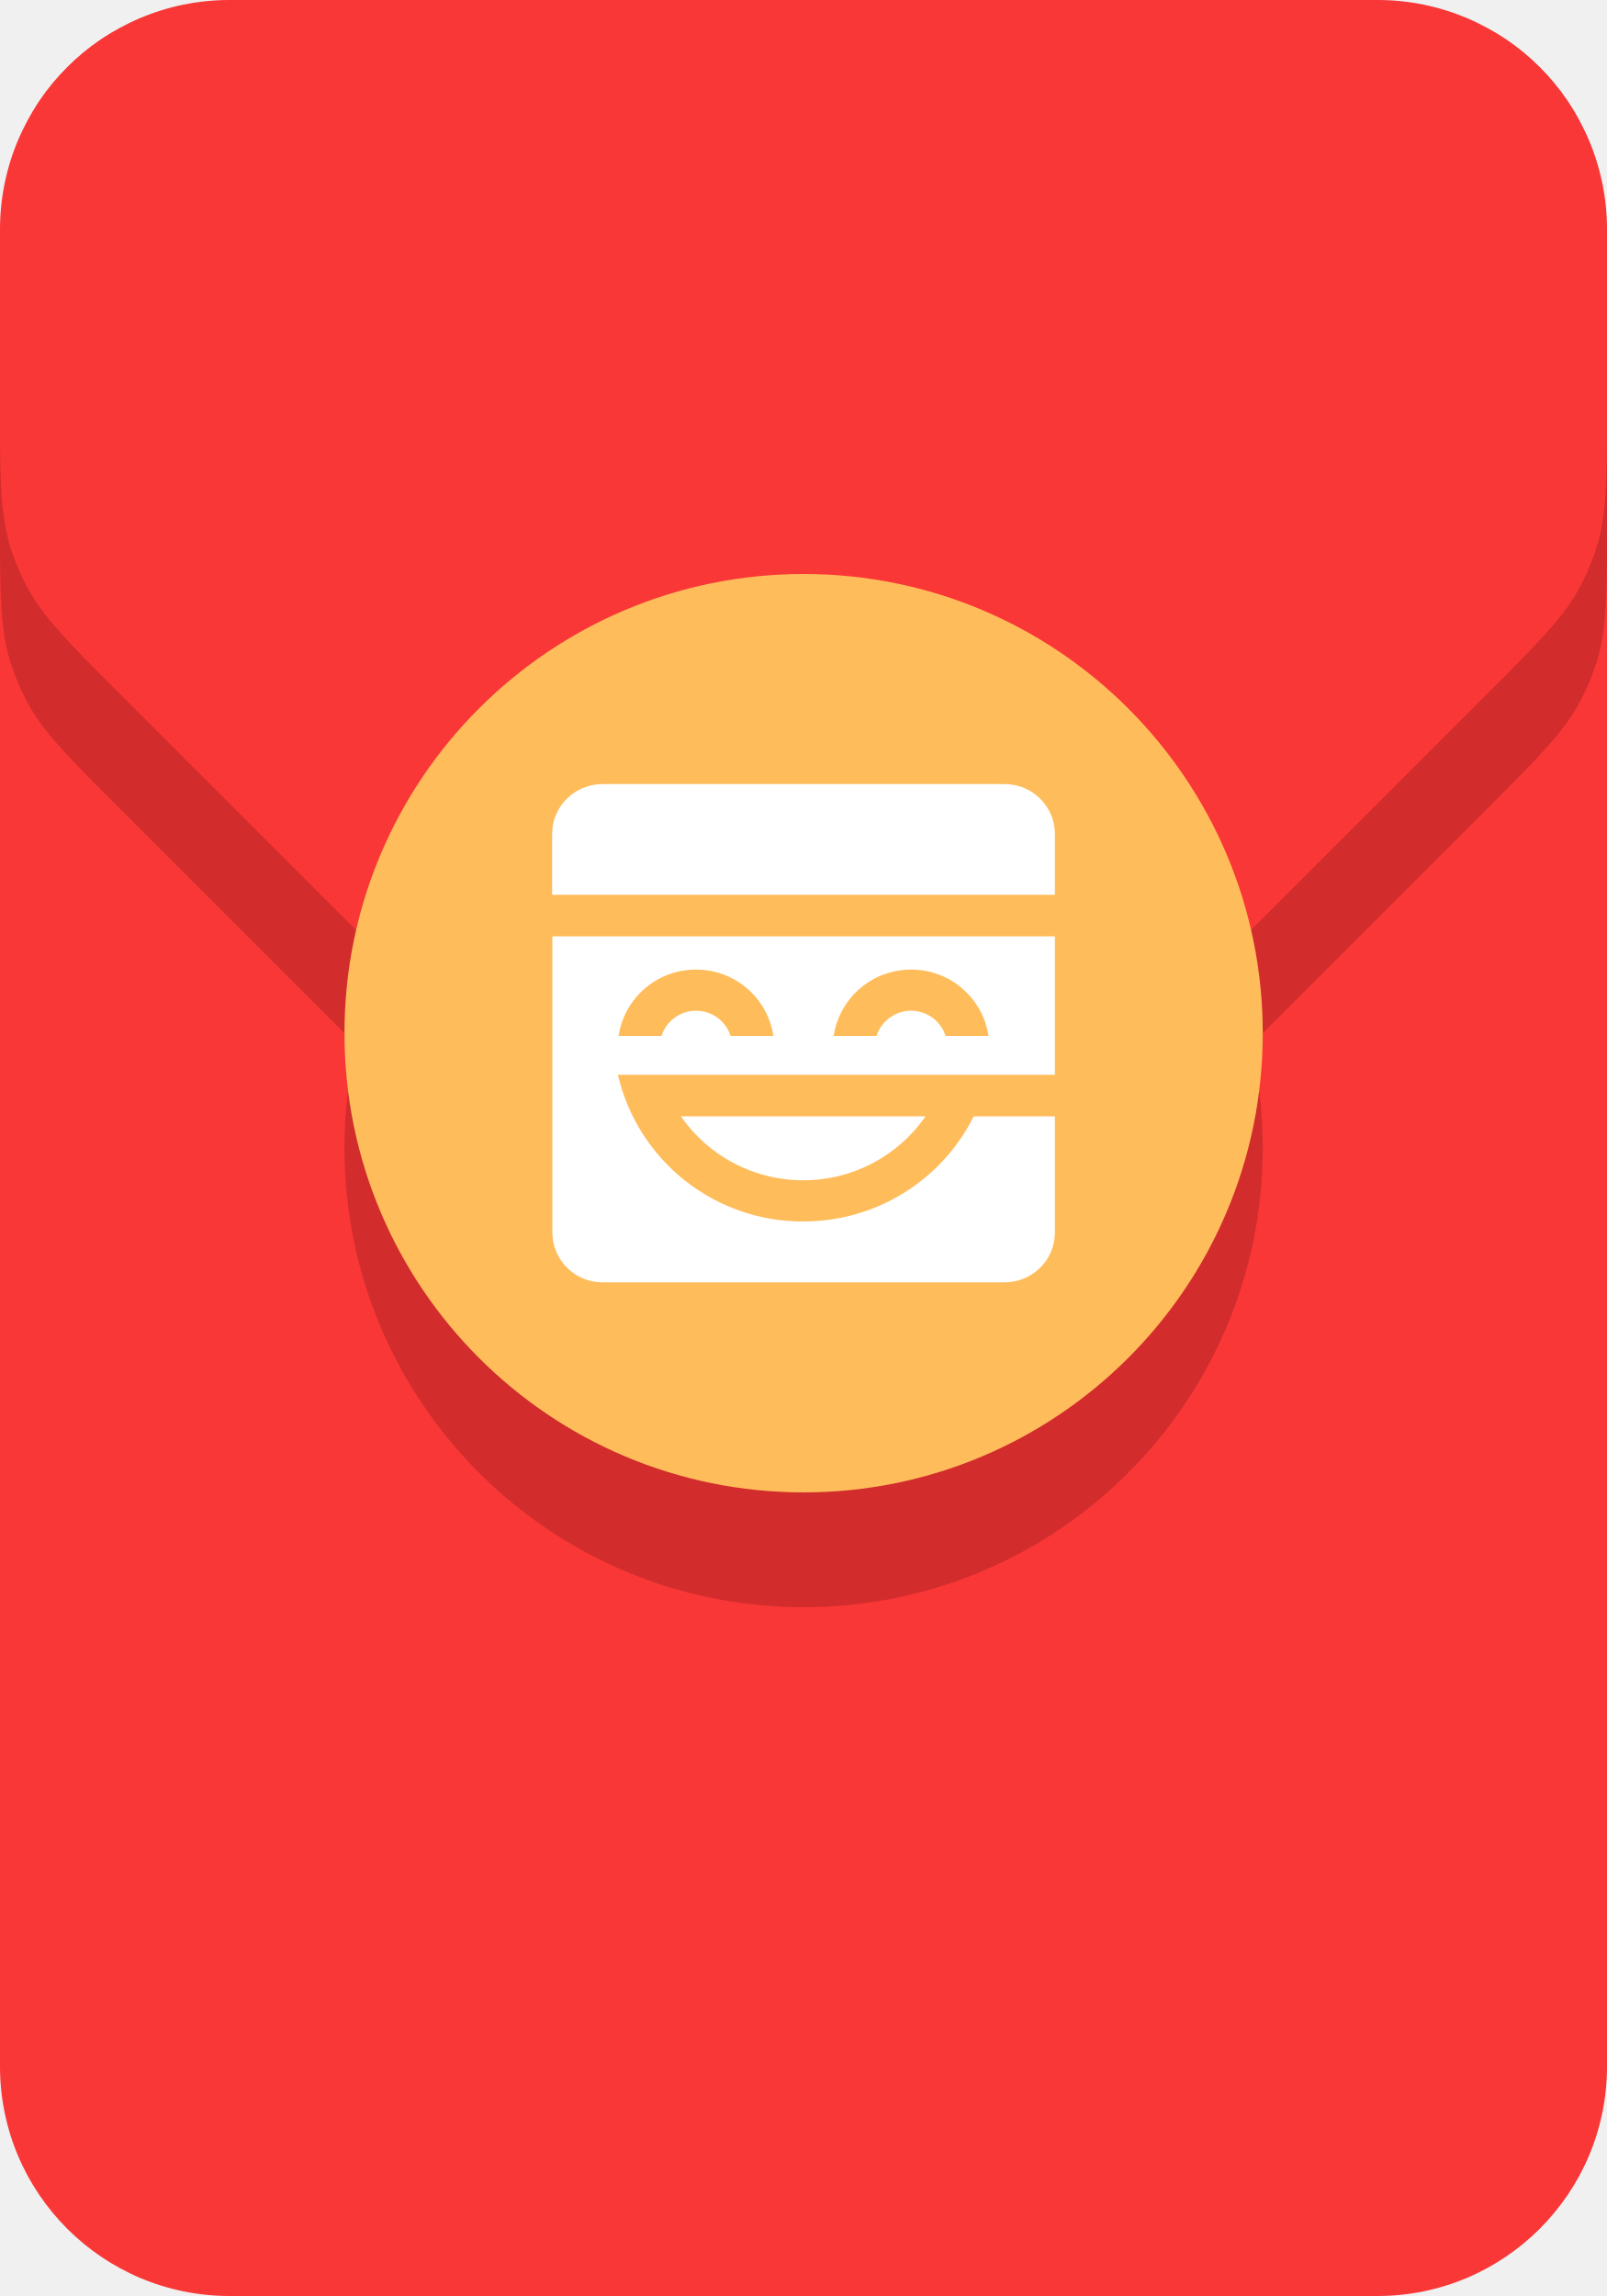
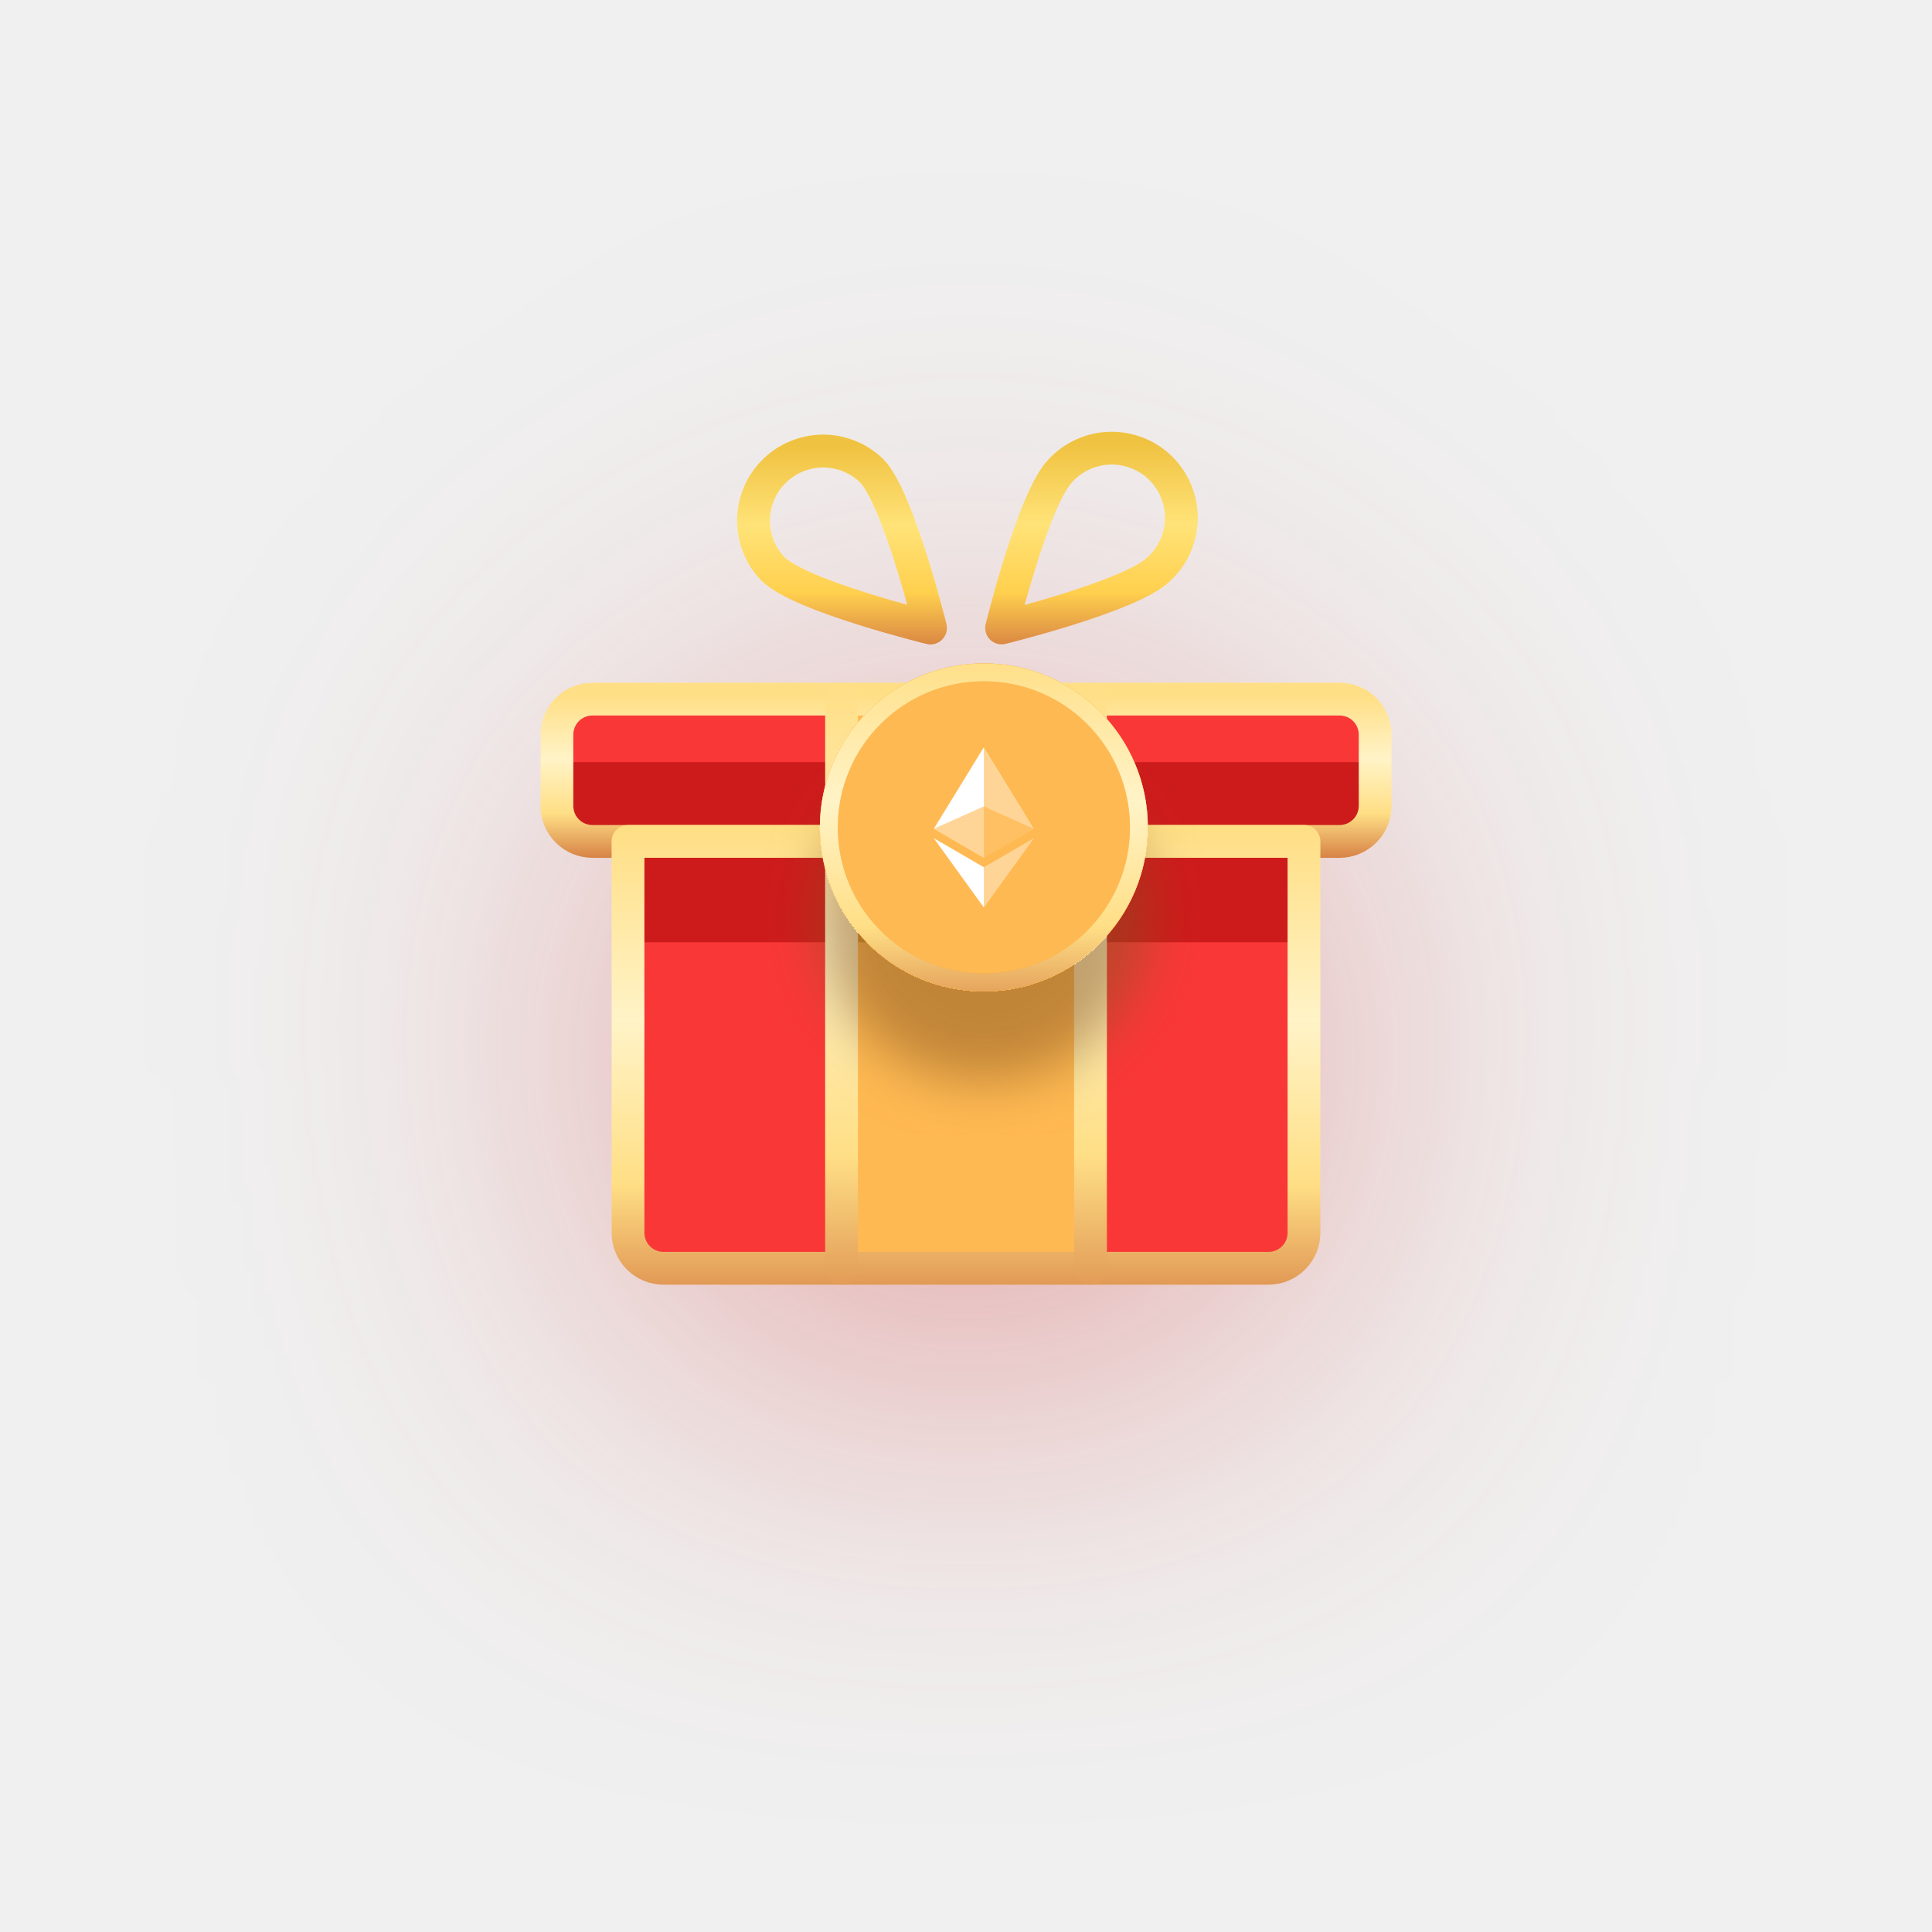
- <svg xmlns="http://www.w3.org/2000/svg" width="14" height="20" fill="none">
-   <rect width="14" height="20" fill="#F93737" rx="2" />
-   <path fill="#C82929" d="M0 4.536c0-1.439 0-2.158.353-2.67a2 2 0 0 1 .513-.513C1.378 1 2.097 1 3.536 1h6.928c1.439 0 2.158 0 2.67.353a2 2 0 0 1 .513.513C14 2.378 14 3.097 14 4.536c0 .626 0 .94-.09 1.23a2.006 2.006 0 0 1-.14.336c-.141.269-.362.49-.806.934l-1.792 1.792c-.579.578-.867.868-1.235 1.02C9.569 10 9.16 10 8.343 10H5.657c-.818 0-1.226 0-1.594-.152-.367-.152-.657-.442-1.235-1.02L1.036 7.036C.592 6.592.37 6.37.23 6.102a2 2 0 0 1-.14-.337C0 5.475 0 5.162 0 4.535Z" opacity=".8" />
-   <path fill="#F93737" d="M0 3.536C0 2.097 0 1.378.353.866A2 2 0 0 1 .866.353C1.378 0 2.097 0 3.536 0h6.928c1.439 0 2.158 0 2.67.353a2 2 0 0 1 .513.513C14 1.378 14 2.097 14 3.536c0 .626 0 .94-.09 1.23a2.006 2.006 0 0 1-.14.336c-.141.269-.362.49-.806.934l-1.792 1.792c-.579.578-.867.868-1.235 1.02C9.569 9 9.16 9 8.343 9H5.657c-.818 0-1.226 0-1.594-.152-.367-.152-.657-.442-1.235-1.02L1.036 6.036C.592 5.592.37 5.37.23 5.102a2 2 0 0 1-.14-.337C0 4.475 0 4.162 0 3.535Z" />
-   <circle cx="7.001" cy="10" r="4" fill="#D22C2C" />
-   <path fill="#fff" fill-rule="evenodd" d="M9.19 9.156v1.206H5.383a1.652 1.652 0 0 0 1.615 1.278c.651 0 1.215-.373 1.485-.916h.707v1.012c0 .24-.196.434-.438.434H5.25a.436.436 0 0 1-.438-.434v-2.58h4.38Zm-1.127 1.568a1.291 1.291 0 0 1-1.065.557c-.443 0-.833-.22-1.066-.557h2.13Zm-2-1.278a.68.68 0 0 0-.674.578h.374a.316.316 0 0 1 .602 0h.373a.68.68 0 0 0-.674-.578Zm1.874 0a.68.68 0 0 0-.674.578h.373a.316.316 0 0 1 .602 0h.374a.68.68 0 0 0-.675-.578Zm.815-1.616c.242 0 .438.194.438.434v.53H4.81v-.53c0-.24.197-.434.439-.434h3.503Z" clip-rule="evenodd" />
-   <circle cx="7.001" cy="9" r="4" fill="#FFBC5A" />
-   <path fill="#fff" fill-rule="evenodd" d="M9.19 8.156v1.206H5.383a1.652 1.652 0 0 0 1.615 1.278c.651 0 1.215-.373 1.485-.916h.707v1.012c0 .24-.196.434-.438.434H5.25a.436.436 0 0 1-.438-.434v-2.58h4.38ZM8.063 9.724a1.291 1.291 0 0 1-1.065.557c-.443 0-.833-.22-1.066-.557h2.13Zm-2-1.278a.68.68 0 0 0-.674.578h.374a.316.316 0 0 1 .602 0h.373a.68.68 0 0 0-.674-.578Zm1.874 0a.68.68 0 0 0-.674.578h.373a.316.316 0 0 1 .602 0h.374a.68.68 0 0 0-.675-.578Zm.815-1.616c.242 0 .438.194.438.434v.53H4.81v-.53c0-.24.197-.434.439-.434h3.503Z" clip-rule="evenodd" />
+ <svg xmlns="http://www.w3.org/2000/svg" width="36" height="36" viewBox="0 0 36 36" fill="none">
+   <g filter="url(#filter0_d_11276_1901)">
+     <path fill-rule="evenodd" clip-rule="evenodd" d="M25.573 15.269C25.607 15.189 25.624 15.102 25.624 15.015V13.689C25.624 13.514 25.554 13.345 25.43 13.221C25.305 13.096 25.137 13.027 24.961 13.027H11.04C10.864 13.027 10.695 13.096 10.571 13.221C10.447 13.345 10.377 13.514 10.377 13.689V15.015C10.377 15.102 10.394 15.189 10.427 15.269C10.46 15.35 10.509 15.423 10.571 15.484C10.632 15.546 10.705 15.595 10.786 15.628C10.866 15.661 10.953 15.679 11.04 15.679H11.703V22.971C11.703 23.058 11.72 23.144 11.753 23.224C11.787 23.305 11.835 23.378 11.897 23.439C11.959 23.501 12.032 23.55 12.112 23.583C12.193 23.616 12.279 23.633 12.366 23.633H23.635C23.811 23.633 23.98 23.563 24.104 23.439C24.229 23.315 24.299 23.146 24.299 22.971V15.679H24.961C25.048 15.679 25.134 15.661 25.215 15.628C25.295 15.595 25.368 15.546 25.43 15.484C25.491 15.423 25.54 15.35 25.573 15.269Z" fill="#4B4B4B" />
+     <path d="M21.598 10.6C21.091 11.107 18.663 11.701 18.663 11.701C18.663 11.701 19.26 9.273 19.764 8.766C19.883 8.638 20.026 8.535 20.185 8.464C20.345 8.393 20.517 8.354 20.691 8.351C20.866 8.348 21.039 8.38 21.201 8.445C21.363 8.51 21.51 8.607 21.634 8.731C21.757 8.854 21.854 9.002 21.919 9.163C21.985 9.325 22.017 9.499 22.013 9.673C22.01 9.848 21.971 10.02 21.9 10.179C21.829 10.339 21.726 10.481 21.598 10.6Z" stroke="black" stroke-width="0.5" stroke-linecap="round" stroke-linejoin="round" />
+     <path d="M14.403 10.6C14.909 11.107 17.337 11.701 17.337 11.701C17.337 11.701 16.74 9.273 16.237 8.767C15.992 8.532 15.665 8.402 15.325 8.405C14.986 8.409 14.661 8.545 14.421 8.785C14.181 9.026 14.044 9.35 14.041 9.69C14.038 10.029 14.168 10.357 14.403 10.601V10.6Z" stroke="black" stroke-width="0.5" stroke-linecap="round" stroke-linejoin="round" />
+   </g>
+   <path d="M24.298 22.971C24.298 23.146 24.228 23.315 24.104 23.439C23.979 23.563 23.811 23.633 23.635 23.633H12.366C12.278 23.633 12.192 23.616 12.112 23.583C12.031 23.55 11.958 23.501 11.896 23.439C11.835 23.378 11.786 23.305 11.753 23.224C11.719 23.144 11.702 23.058 11.702 22.971V15.678H24.297L24.298 22.971Z" fill="#F93737" />
+   <path d="M24.298 15.678H11.702V17.558H24.297V15.678H24.298Z" fill="#CD1B1B" />
+   <path d="M25.624 15.015C25.624 15.102 25.607 15.189 25.573 15.269C25.54 15.35 25.491 15.423 25.43 15.484C25.368 15.546 25.295 15.595 25.215 15.628C25.134 15.661 25.048 15.679 24.961 15.679H11.04C10.953 15.679 10.866 15.661 10.786 15.628C10.705 15.595 10.632 15.546 10.571 15.484C10.509 15.423 10.46 15.35 10.427 15.269C10.394 15.189 10.377 15.102 10.377 15.015V13.689C10.377 13.514 10.447 13.345 10.571 13.221C10.695 13.096 10.864 13.027 11.04 13.027H24.961C25.137 13.027 25.305 13.096 25.43 13.221C25.554 13.345 25.624 13.514 25.624 13.689V15.016V15.015Z" fill="#CD1B1B" />
+   <path d="M25.624 14.201V13.689C25.624 13.514 25.554 13.345 25.43 13.221C25.305 13.096 25.137 13.027 24.961 13.027H11.04C10.864 13.027 10.695 13.096 10.571 13.221C10.447 13.345 10.377 13.514 10.377 13.689V14.201H25.624Z" fill="#F93737" />
+   <path d="M20.321 13.027H15.681V15.679H20.321V13.027Z" fill="#D8922C" />
+   <path d="M20.321 13.027H15.681V14.201H20.321V13.027Z" fill="#FFB952" />
+   <path d="M20.321 15.678H15.681V23.633H20.321V15.678Z" fill="#FFB952" />
+   <path d="M20.321 15.678H15.681V17.558H20.321V15.678Z" fill="#D8922C" />
+   <path d="M25.624 15.015C25.624 15.102 25.607 15.189 25.573 15.269C25.54 15.35 25.491 15.423 25.43 15.484C25.368 15.546 25.295 15.595 25.215 15.628C25.134 15.661 25.048 15.679 24.961 15.679H11.04C10.953 15.679 10.866 15.661 10.786 15.628C10.705 15.595 10.632 15.546 10.571 15.484C10.509 15.423 10.46 15.35 10.427 15.269C10.394 15.189 10.377 15.102 10.377 15.015V13.689C10.377 13.514 10.447 13.345 10.571 13.221C10.695 13.096 10.864 13.027 11.04 13.027H24.961C25.137 13.027 25.305 13.096 25.43 13.221C25.554 13.345 25.624 13.514 25.624 13.689V15.016V15.015Z" stroke="url(#paint0_linear_11276_1901)" stroke-width="0.611" stroke-linecap="round" stroke-linejoin="round" />
+   <path d="M24.298 22.971C24.298 23.146 24.228 23.315 24.104 23.439C23.979 23.563 23.811 23.633 23.635 23.633H12.366C12.278 23.633 12.192 23.616 12.112 23.583C12.031 23.55 11.958 23.501 11.896 23.439C11.835 23.378 11.786 23.305 11.753 23.224C11.719 23.144 11.702 23.058 11.702 22.971L11.702 15.678H24.298V22.971Z" stroke="url(#paint1_linear_11276_1901)" stroke-width="0.611" stroke-linecap="round" stroke-linejoin="round" />
+   <path d="M15.681 13.027V23.633" stroke="url(#paint2_linear_11276_1901)" stroke-width="0.611" stroke-linecap="round" stroke-linejoin="round" />
+   <path d="M20.32 23.633V13.027" stroke="url(#paint3_linear_11276_1901)" stroke-width="0.611" stroke-linecap="round" stroke-linejoin="round" />
+   <path d="M21.598 10.6C21.091 11.107 18.663 11.701 18.663 11.701C18.663 11.701 19.26 9.273 19.764 8.766C19.883 8.638 20.026 8.535 20.185 8.464C20.345 8.393 20.517 8.354 20.691 8.351C20.866 8.348 21.039 8.38 21.201 8.445C21.363 8.51 21.51 8.607 21.634 8.731C21.757 8.854 21.854 9.002 21.919 9.163C21.985 9.325 22.017 9.499 22.013 9.673C22.01 9.848 21.971 10.02 21.9 10.179C21.829 10.339 21.726 10.481 21.598 10.6Z" stroke="url(#paint4_linear_11276_1901)" stroke-width="0.611" stroke-linecap="round" stroke-linejoin="round" />
+   <path d="M14.403 10.6C14.909 11.107 17.337 11.7 17.337 11.7C17.337 11.7 16.74 9.273 16.237 8.767C15.992 8.531 15.665 8.402 15.325 8.405C14.986 8.409 14.661 8.545 14.421 8.785C14.181 9.025 14.044 9.35 14.041 9.69C14.038 10.029 14.168 10.356 14.403 10.601V10.6Z" stroke="url(#paint5_linear_11276_1901)" stroke-width="0.611" stroke-linecap="round" stroke-linejoin="round" />
+   <path d="M14.403 10.6C14.909 11.107 17.337 11.7 17.337 11.7C17.337 11.7 16.74 9.273 16.237 8.767C15.992 8.531 15.665 8.402 15.325 8.405C14.986 8.409 14.661 8.545 14.421 8.785C14.181 9.025 14.044 9.35 14.041 9.69C14.038 10.029 14.168 10.356 14.403 10.601V10.6Z" stroke="url(#paint6_linear_11276_1901)" stroke-width="0.611" stroke-linecap="round" stroke-linejoin="round" />
+   <g filter="url(#filter1_d_11276_1901)">
+     <rect x="15.277" y="12.361" width="6.111" height="6.111" rx="3.056" fill="#FFB952" />
+     <rect x="15.444" y="12.528" width="5.778" height="5.778" rx="2.889" stroke="#EFA437" stroke-width="0.333" />
+     <rect x="15.444" y="12.528" width="5.778" height="5.778" rx="2.889" stroke="url(#paint7_linear_11276_1901)" stroke-width="0.333" />
+     <path d="M18.333 13.923V15.027L19.266 15.444L18.333 13.923Z" fill="white" fill-opacity="0.4" />
+     <path d="M18.333 13.923L17.399 15.445L18.333 15.027V13.923Z" fill="white" />
+     <path d="M18.333 16.16V16.91L19.267 15.618L18.333 16.16Z" fill="white" fill-opacity="0.4" />
+     <path d="M18.333 16.91V16.16L17.399 15.618L18.333 16.91Z" fill="white" />
+     <path d="M18.333 15.986L19.266 15.444L18.333 15.027V15.986Z" fill="white" fill-opacity="0.1" />
+     <path d="M17.399 15.444L18.333 15.986V15.027L17.399 15.444Z" fill="white" fill-opacity="0.4" />
+   </g>
+   <defs>
+     <filter id="filter0_d_11276_1901" x="0.377" y="0.101" width="35.247" height="35.533" filterUnits="userSpaceOnUse" color-interpolation-filters="sRGB">
+       <feFlood flood-opacity="0" result="BackgroundImageFix" />
+       <feColorMatrix in="SourceAlpha" type="matrix" values="0 0 0 0 0 0 0 0 0 0 0 0 0 0 0 0 0 0 127 0" result="hardAlpha" />
+       <feOffset dy="2" />
+       <feGaussianBlur stdDeviation="5" />
+       <feComposite in2="hardAlpha" operator="out" />
+       <feColorMatrix type="matrix" values="0 0 0 0 0.804 0 0 0 0 0.106 0 0 0 0 0.106 0 0 0 0.35 0" />
+       <feBlend mode="normal" in2="BackgroundImageFix" result="effect1_dropShadow_11276_1901" />
+       <feBlend mode="normal" in="SourceGraphic" in2="effect1_dropShadow_11276_1901" result="shape" />
+     </filter>
+     <filter id="filter1_d_11276_1901" x="14.277" y="12.361" width="8.111" height="8.778" filterUnits="userSpaceOnUse" color-interpolation-filters="sRGB">
+       <feFlood flood-opacity="0" result="BackgroundImageFix" />
+       <feColorMatrix in="SourceAlpha" type="matrix" values="0 0 0 0 0 0 0 0 0 0 0 0 0 0 0 0 0 0 127 0" result="hardAlpha" />
+       <feOffset dy="1.667" />
+       <feGaussianBlur stdDeviation="0.5" />
+       <feComposite in2="hardAlpha" operator="out" />
+       <feColorMatrix type="matrix" values="0 0 0 0 0.52 0 0 0 0 0.325 0 0 0 0 0.121 0 0 0 0.5 0" />
+       <feBlend mode="multiply" in2="BackgroundImageFix" result="effect1_dropShadow_11276_1901" />
+       <feBlend mode="normal" in="SourceGraphic" in2="effect1_dropShadow_11276_1901" result="shape" />
+     </filter>
+     <linearGradient id="paint0_linear_11276_1901" x1="18" y1="12.958" x2="18" y2="16.031" gradientUnits="userSpaceOnUse">
+       <stop stop-color="#FFDF86" />
+       <stop offset="0.385" stop-color="#FFF3C7" />
+       <stop offset="0.714" stop-color="#FFDF86" />
+       <stop offset="1" stop-color="#D57E42" />
+     </linearGradient>
+     <linearGradient id="paint1_linear_11276_1901" x1="18" y1="15.472" x2="18" y2="24.691" gradientUnits="userSpaceOnUse">
+       <stop stop-color="#FFDF86" />
+       <stop offset="0.385" stop-color="#FFF3C7" />
+       <stop offset="0.714" stop-color="#FFDF86" />
+       <stop offset="1" stop-color="#D57E42" />
+     </linearGradient>
+     <linearGradient id="paint2_linear_11276_1901" x1="16.181" y1="12.751" x2="16.181" y2="25.043" gradientUnits="userSpaceOnUse">
+       <stop stop-color="#FFDF86" />
+       <stop offset="0.385" stop-color="#FFF3C7" />
+       <stop offset="0.714" stop-color="#FFDF86" />
+       <stop offset="1" stop-color="#D57E42" />
+     </linearGradient>
+     <linearGradient id="paint3_linear_11276_1901" x1="20.82" y1="12.751" x2="20.82" y2="25.043" gradientUnits="userSpaceOnUse">
+       <stop stop-color="#FFDF86" />
+       <stop offset="0.385" stop-color="#FFF3C7" />
+       <stop offset="0.714" stop-color="#FFDF86" />
+       <stop offset="1" stop-color="#D57E42" />
+     </linearGradient>
+     <linearGradient id="paint4_linear_11276_1901" x1="20.338" y1="8.263" x2="20.338" y2="12.146" gradientUnits="userSpaceOnUse">
+       <stop stop-color="#F0C241" />
+       <stop offset="0.385" stop-color="#FFE378" />
+       <stop offset="0.714" stop-color="#FFD04E" />
+       <stop offset="1" stop-color="#D57E42" />
+     </linearGradient>
+     <linearGradient id="paint5_linear_11276_1901" x1="15.689" y1="8.319" x2="15.689" y2="12.139" gradientUnits="userSpaceOnUse">
+       <stop stop-color="#FFDF86" />
+       <stop offset="0.385" stop-color="#FFF3C7" />
+       <stop offset="0.714" stop-color="#FFDF86" />
+       <stop offset="1" stop-color="#D57E42" />
+     </linearGradient>
+     <linearGradient id="paint6_linear_11276_1901" x1="15.689" y1="8.319" x2="15.689" y2="12.139" gradientUnits="userSpaceOnUse">
+       <stop stop-color="#F0C241" />
+       <stop offset="0.385" stop-color="#FFE378" />
+       <stop offset="0.714" stop-color="#FFD04E" />
+       <stop offset="1" stop-color="#D57E42" />
+     </linearGradient>
+     <linearGradient id="paint7_linear_11276_1901" x1="18.333" y1="12.202" x2="18.333" y2="19.285" gradientUnits="userSpaceOnUse">
+       <stop stop-color="#FFDF86" />
+       <stop offset="0.385" stop-color="#FFF3C7" />
+       <stop offset="0.714" stop-color="#FFDF86" />
+       <stop offset="1" stop-color="#D57E42" />
+     </linearGradient>
+   </defs>
</svg>
